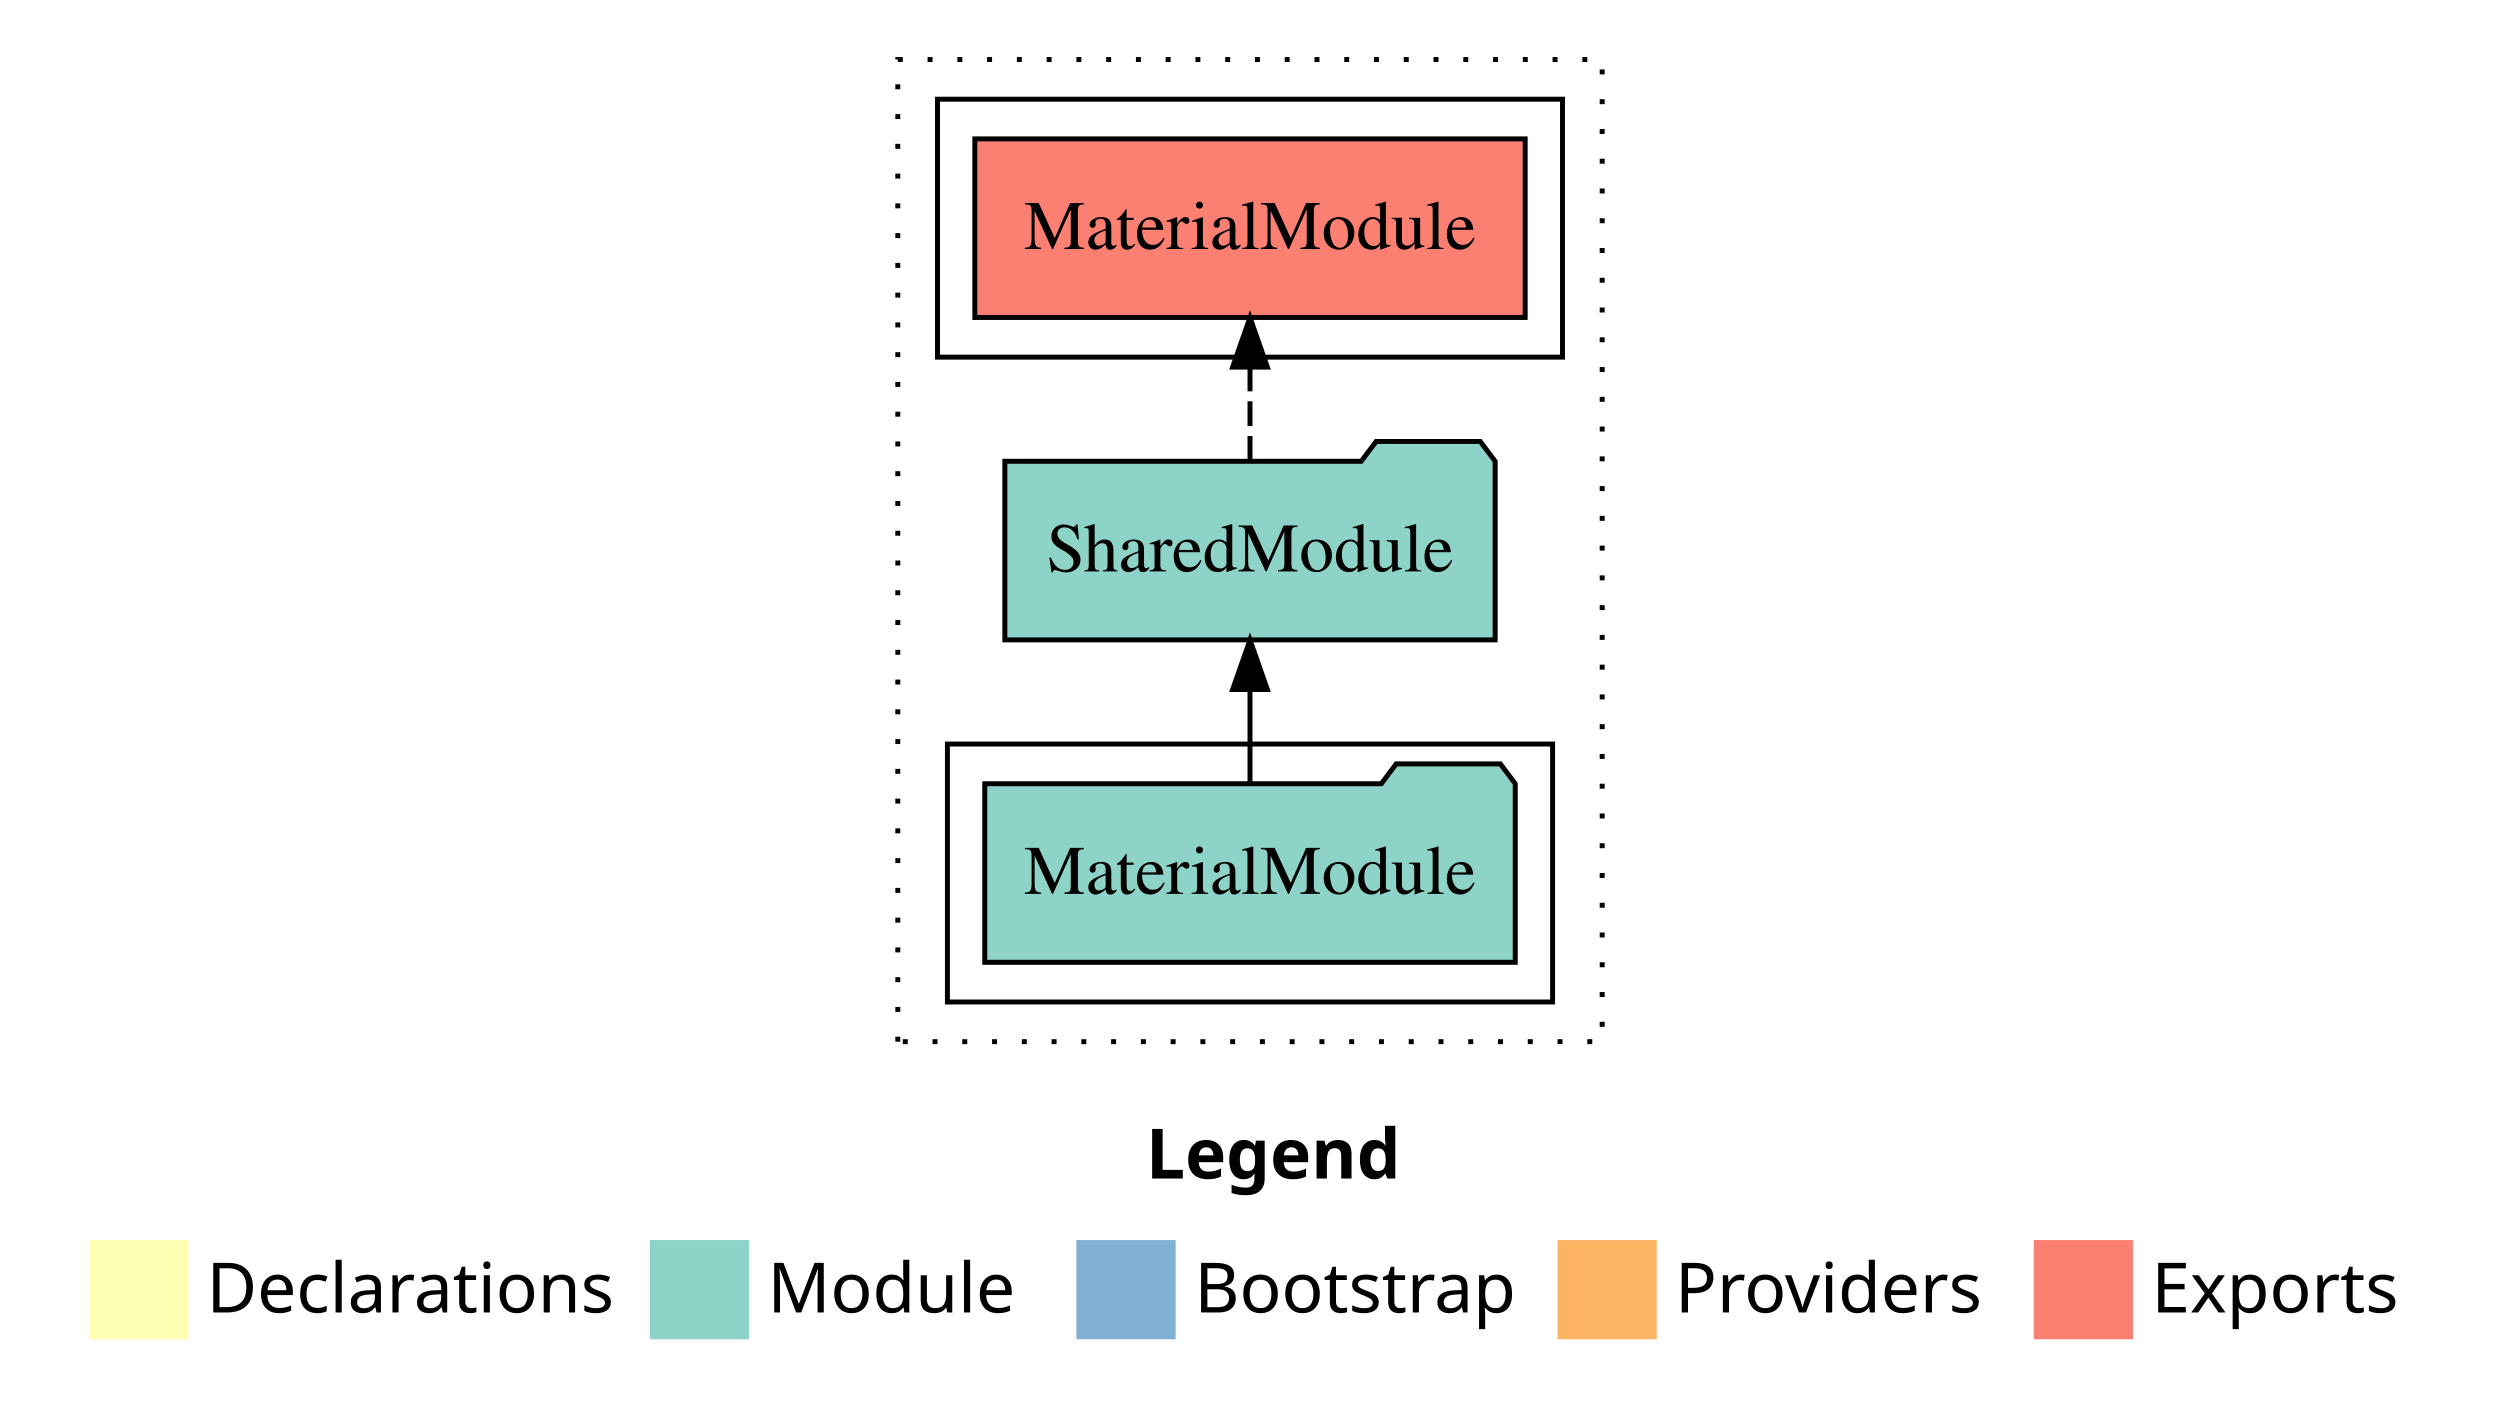
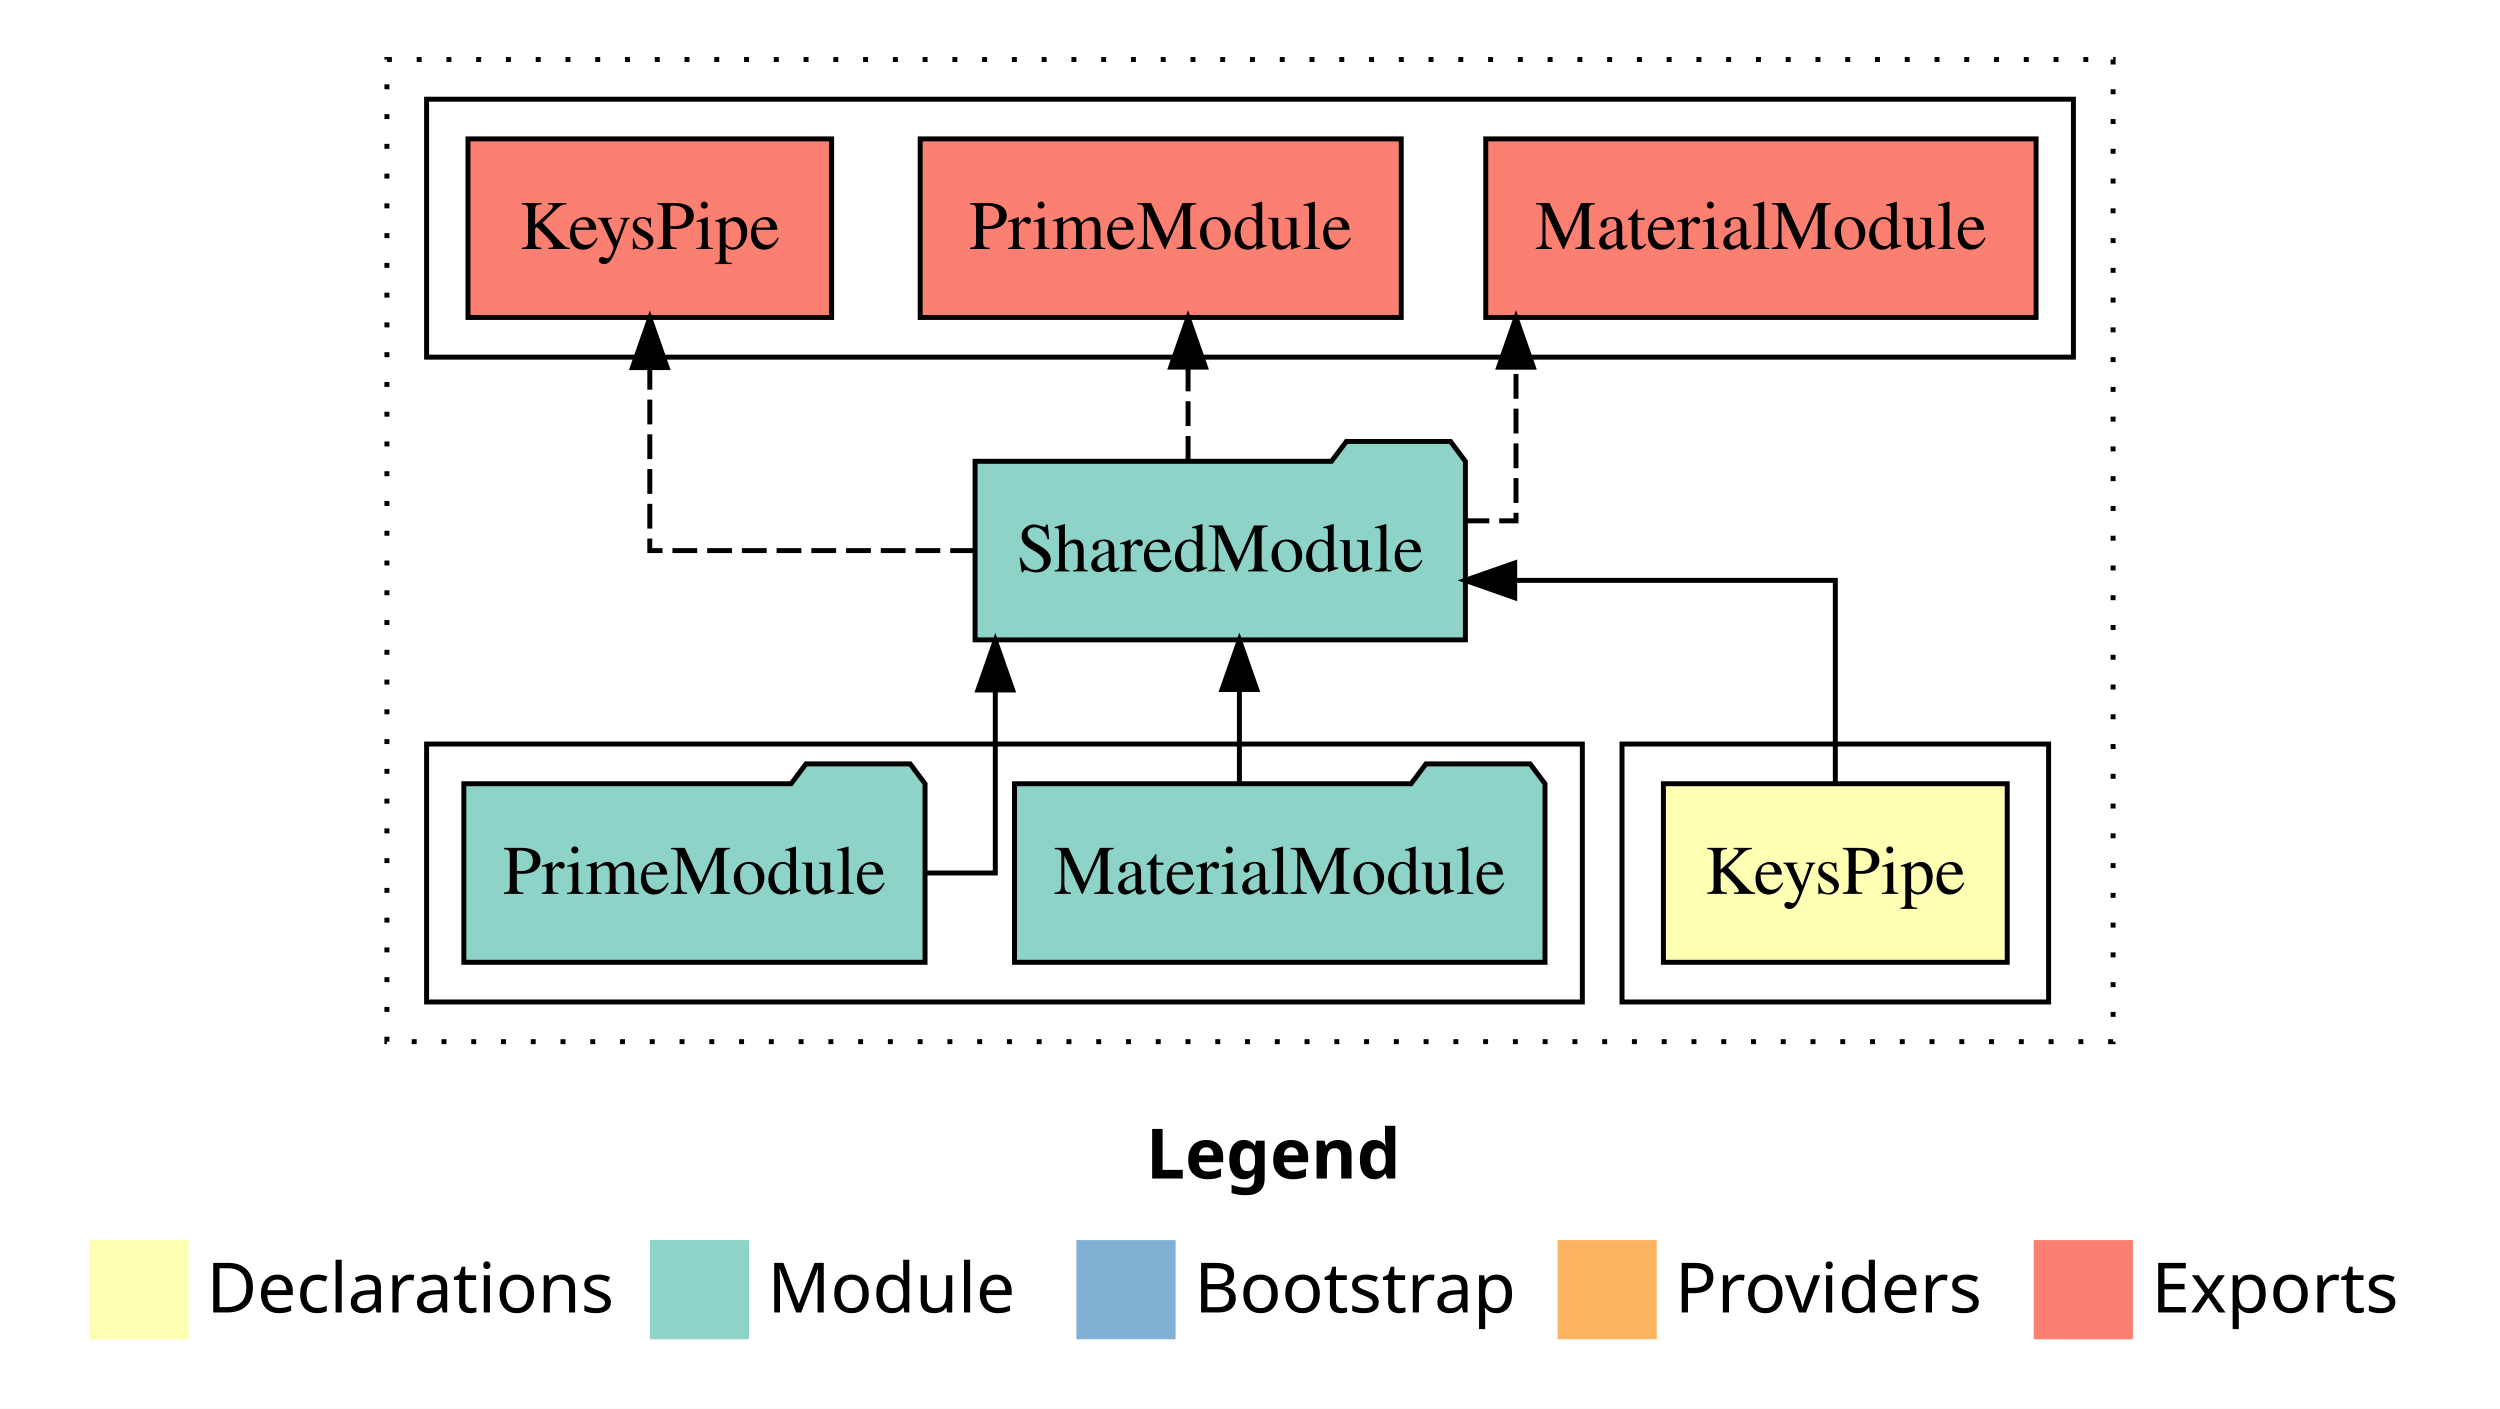
<svg xmlns="http://www.w3.org/2000/svg" width="504pt" height="284pt" viewBox="0.00 0.00 504.00 284.00">
  <g id="graph0" class="graph" transform="scale(1 1) rotate(0) translate(4 280)">
    <polygon fill="#ffffff" stroke="transparent" points="-4,4 -4,-280 500,-280 500,4 -4,4" />
    <text text-anchor="start" x="227.009" y="-42.4" font-family="sans-serif" font-weight="bold" font-size="14.00" fill="#000000">Legend</text>
    <polygon fill="#ffffb3" stroke="transparent" points="14,-10 14,-30 34,-30 34,-10 14,-10" />
    <text text-anchor="start" x="37.629" y="-15.4" font-family="sans-serif" font-size="14.00" fill="#000000">  Declarations</text>
    <polygon fill="#8dd3c7" stroke="transparent" points="127,-10 127,-30 147,-30 147,-10 127,-10" />
    <text text-anchor="start" x="150.725" y="-15.4" font-family="sans-serif" font-size="14.00" fill="#000000">  Module</text>
    <polygon fill="#80b1d3" stroke="transparent" points="213,-10 213,-30 233,-30 233,-10 213,-10" />
    <text text-anchor="start" x="236.781" y="-15.4" font-family="sans-serif" font-size="14.00" fill="#000000">  Bootstrap</text>
    <polygon fill="#fdb462" stroke="transparent" points="310,-10 310,-30 330,-30 330,-10 310,-10" />
    <text text-anchor="start" x="333.673" y="-15.4" font-family="sans-serif" font-size="14.00" fill="#000000">  Providers</text>
    <polygon fill="#fb8072" stroke="transparent" points="406,-10 406,-30 426,-30 426,-10 406,-10" />
    <text text-anchor="start" x="429.726" y="-15.4" font-family="sans-serif" font-size="14.00" fill="#000000">  Exports</text>
    <g id="clust1" class="cluster">
-       <polygon fill="none" stroke="#000000" stroke-dasharray="1,5" points="177,-70 177,-268 319,-268 319,-70 177,-70" />
+       <polygon fill="none" stroke="#000000" stroke-dasharray="1,5" points="74,-70 74,-268 422,-268 422,-70 74,-70" />
    </g>
-     <g id="clust3" class="cluster">
-       <polygon fill="none" stroke="#000000" points="187,-78 187,-130 309,-130 309,-78 187,-78" />
+     <g id="clust2" class="cluster">
+       <polygon fill="none" stroke="#000000" points="323,-78 323,-130 409,-130 409,-78 323,-78" />
    </g>
    <g id="clust4" class="cluster">
-       <polygon fill="none" stroke="#000000" points="185,-208 185,-260 311,-260 311,-208 185,-208" />
+       <polygon fill="none" stroke="#000000" points="82,-78 82,-130 315,-130 315,-78 82,-78" />
+     </g>
+     <g id="clust5" class="cluster">
+       <polygon fill="none" stroke="#000000" points="82,-208 82,-260 414,-260 414,-208 82,-208" />
    </g>
    <g id="node1" class="node">
-       <polygon fill="#8dd3c7" stroke="#000000" points="301.471,-122 298.471,-126 277.471,-126 274.471,-122 194.529,-122 194.529,-86 301.471,-86 301.471,-122" />
-       <text text-anchor="middle" x="248" y="-99.8" font-family="Times,serif" font-size="14.00" fill="#000000">MaterialModule</text>
+       <polygon fill="#ffffb3" stroke="#000000" points="400.654,-122 331.346,-122 331.346,-86 400.654,-86 400.654,-122" />
+       <text text-anchor="middle" x="366" y="-99.8" font-family="Times,serif" font-size="14.00" fill="#000000">KeysPipe</text>
    </g>
    <g id="node2" class="node">
-       <polygon fill="#8dd3c7" stroke="#000000" points="297.423,-187 294.423,-191 273.423,-191 270.423,-187 198.577,-187 198.577,-151 297.423,-151 297.423,-187" />
-       <text text-anchor="middle" x="248" y="-164.8" font-family="Times,serif" font-size="14.00" fill="#000000">SharedModule</text>
+       <polygon fill="#8dd3c7" stroke="#000000" points="291.423,-187 288.423,-191 267.423,-191 264.423,-187 192.577,-187 192.577,-151 291.423,-151 291.423,-187" />
+       <text text-anchor="middle" x="242" y="-164.8" font-family="Times,serif" font-size="14.00" fill="#000000">SharedModule</text>
    </g>
    <g id="edge1" class="edge">
-       <path fill="none" stroke="#000000" d="M248,-122.106C248,-122.106 248,-140.991 248,-140.991" />
-       <polygon fill="#000000" stroke="#000000" points="244.5,-140.991 248,-150.991 251.5,-140.991 244.5,-140.991" />
+       <path fill="none" stroke="#000000" d="M366,-122.022C366,-139.373 366,-163 366,-163 366,-163 301.364,-163 301.364,-163" />
+       <polygon fill="#000000" stroke="#000000" points="301.364,-159.5 291.364,-163 301.364,-166.5 301.364,-159.5" />
+     </g>
+     <g id="node5" class="node">
+       <polygon fill="#fb8072" stroke="#000000" points="406.472,-252 295.528,-252 295.528,-216 406.472,-216 406.472,-252" />
+       <text text-anchor="middle" x="351" y="-229.8" font-family="Times,serif" font-size="14.00" fill="#000000">MaterialModule </text>
+     </g>
+     <g id="edge4" class="edge">
+       <path fill="none" stroke="#000000" stroke-dasharray="5,2" d="M291.239,-175C297.418,-175 301.625,-175 301.625,-175 301.625,-175 301.625,-205.977 301.625,-205.977" />
+       <polygon fill="#000000" stroke="#000000" points="298.125,-205.977 301.625,-215.977 305.125,-205.977 298.125,-205.977" />
+     </g>
+     <g id="node6" class="node">
+       <polygon fill="#fb8072" stroke="#000000" points="278.49,-252 181.51,-252 181.51,-216 278.49,-216 278.49,-252" />
+       <text text-anchor="middle" x="230" y="-229.8" font-family="Times,serif" font-size="14.00" fill="#000000">PrimeModule </text>
+     </g>
+     <g id="edge5" class="edge">
+       <path fill="none" stroke="#000000" stroke-dasharray="5,2" d="M235.517,-187.106C235.517,-187.106 235.517,-205.991 235.517,-205.991" />
+       <polygon fill="#000000" stroke="#000000" points="232.017,-205.991 235.517,-215.991 239.017,-205.991 232.017,-205.991" />
+     </g>
+     <g id="node7" class="node">
+       <polygon fill="#fb8072" stroke="#000000" points="163.654,-252 90.346,-252 90.346,-216 163.654,-216 163.654,-252" />
+       <text text-anchor="middle" x="127" y="-229.8" font-family="Times,serif" font-size="14.00" fill="#000000">KeysPipe </text>
+     </g>
+     <g id="edge6" class="edge">
+       <path fill="none" stroke="#000000" stroke-dasharray="5,2" d="M192.562,-169C161.393,-169 127,-169 127,-169 127,-169 127,-205.894 127,-205.894" />
+       <polygon fill="#000000" stroke="#000000" points="123.5,-205.894 127,-215.894 130.5,-205.894 123.5,-205.894" />
    </g>
    <g id="node3" class="node">
-       <polygon fill="#fb8072" stroke="#000000" points="303.472,-252 192.528,-252 192.528,-216 303.472,-216 303.472,-252" />
-       <text text-anchor="middle" x="248" y="-229.8" font-family="Times,serif" font-size="14.00" fill="#000000">MaterialModule </text>
+       <polygon fill="#8dd3c7" stroke="#000000" points="307.471,-122 304.471,-126 283.471,-126 280.471,-122 200.529,-122 200.529,-86 307.471,-86 307.471,-122" />
+       <text text-anchor="middle" x="254" y="-99.8" font-family="Times,serif" font-size="14.00" fill="#000000">MaterialModule</text>
    </g>
    <g id="edge2" class="edge">
-       <path fill="none" stroke="#000000" stroke-dasharray="5,2" d="M248,-187.106C248,-187.106 248,-205.991 248,-205.991" />
-       <polygon fill="#000000" stroke="#000000" points="244.5,-205.991 248,-215.991 251.5,-205.991 244.5,-205.991" />
+       <path fill="none" stroke="#000000" d="M245.863,-122.106C245.863,-122.106 245.863,-140.991 245.863,-140.991" />
+       <polygon fill="#000000" stroke="#000000" points="242.363,-140.991 245.863,-150.991 249.363,-140.991 242.363,-140.991" />
+     </g>
+     <g id="node4" class="node">
+       <polygon fill="#8dd3c7" stroke="#000000" points="182.489,-122 179.489,-126 158.489,-126 155.489,-122 89.511,-122 89.511,-86 182.489,-86 182.489,-122" />
+       <text text-anchor="middle" x="136" y="-99.8" font-family="Times,serif" font-size="14.00" fill="#000000">PrimeModule</text>
+     </g>
+     <g id="edge3" class="edge">
+       <path fill="none" stroke="#000000" d="M182.585,-104C190.729,-104 196.652,-104 196.652,-104 196.652,-104 196.652,-140.894 196.652,-140.894" />
+       <polygon fill="#000000" stroke="#000000" points="193.152,-140.894 196.652,-150.894 200.152,-140.894 193.152,-140.894" />
    </g>
  </g>
</svg>
